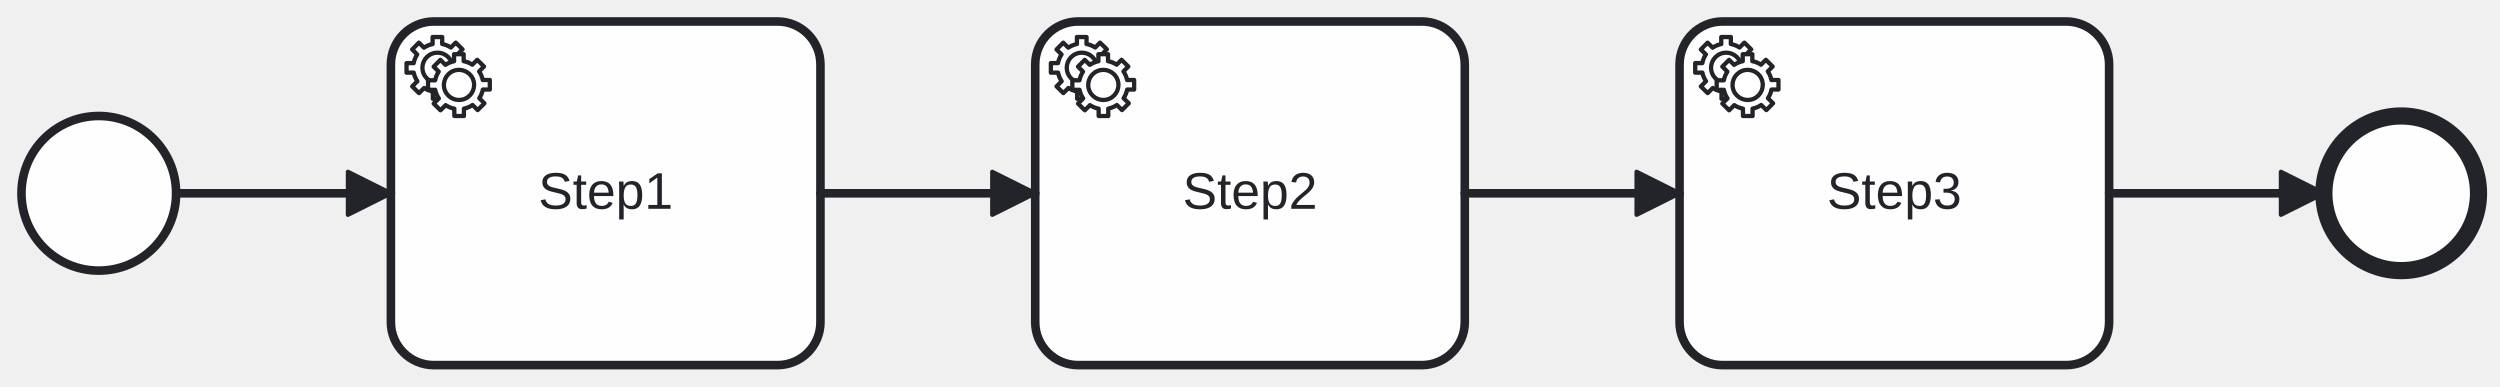
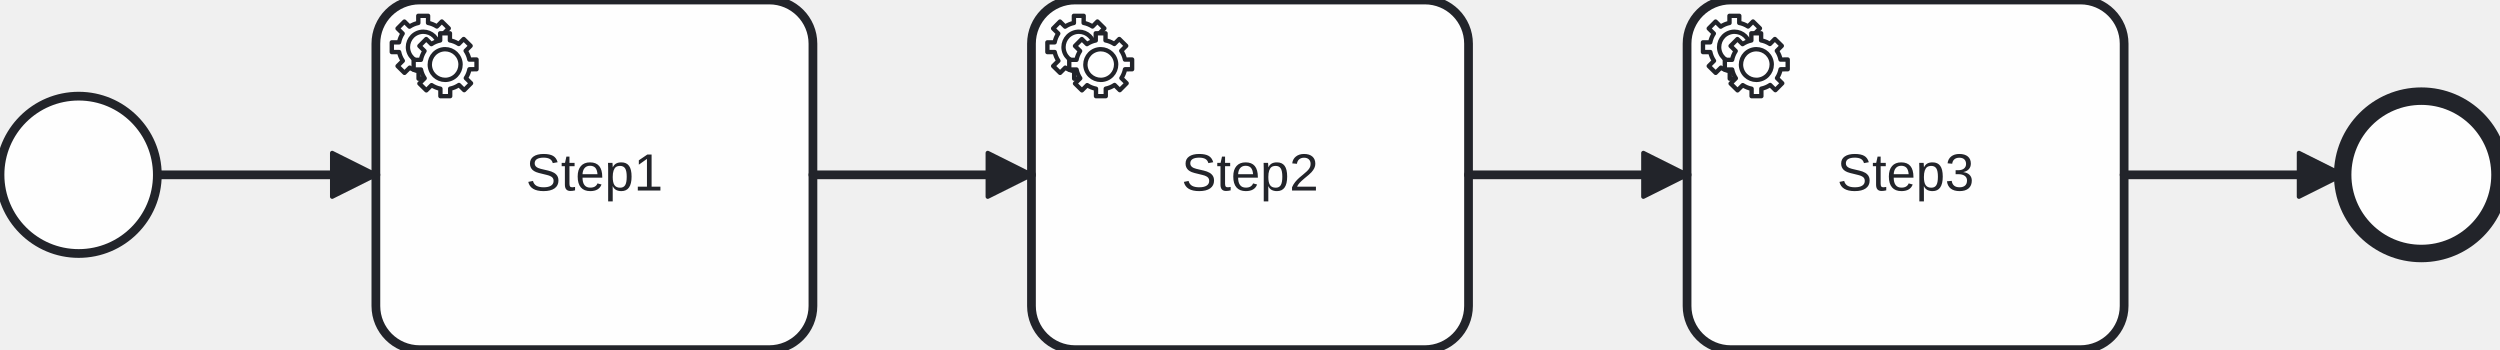
- <svg xmlns="http://www.w3.org/2000/svg" width="582" height="90" viewBox="95 73 582 90" version="1.1">
-   <defs>
-     <marker id="sequenceflow-end-white-hsl_225_10_15_-9sz3kmy0za6plpn0h90jar4ss" viewBox="0 0 20 20" refX="11" refY="10" markerWidth="10" markerHeight="10" orient="auto">
-       <path d="M 1 5 L 11 10 L 1 15 Z" style="stroke-linecap: round; stroke-linejoin: round; stroke: rgb(34, 36, 42); stroke-width: 1px; fill: rgb(34, 36, 42);" />
-     </marker>
-   </defs>
+ <svg xmlns="http://www.w3.org/2000/svg" width="572" height="80" viewBox="100 78 572 80" version="1.1">
  <g class="djs-group">
-     <g class="djs-element djs-shape" data-element-id="startEvent_d549cdae-3b56-4bb4-81e1-bbc0e4244e21" style="display: block;" transform="matrix(1 0 0 1 100 100)">
+     <g class="djs-element djs-shape" data-element-id="startEvent_8" style="display: block;" transform="matrix(1 0 0 1 100 100)">
      <g class="djs-visual">
        <circle cx="18" cy="18" r="18" style="stroke-linecap: round; stroke-linejoin: round; stroke: rgb(34, 36, 42); stroke-width: 2px; fill: white; fill-opacity: 0.95;" />
      </g>
      <rect class="djs-hit djs-hit-all" x="0" y="0" width="36" height="36" style="fill: none; stroke-opacity: 0; stroke: white; stroke-width: 15px;" />
-       <rect x="-5" y="-5" rx="4" width="46" height="46" class="djs-outline" style="fill: none;" />
    </g>
  </g>
  <g class="djs-group">
-     <g class="djs-element djs-shape" data-element-id="serviceTask_d3058263-878d-477c-b544-e742fdec7ca9" style="display: block;" transform="matrix(1 0 0 1 186 78)">
+     <g class="djs-element djs-shape" data-element-id="serviceTask_1" style="display: block;" transform="matrix(1 0 0 1 186 78)">
      <g class="djs-visual">
        <rect x="0" y="0" width="100" height="80" rx="10" ry="10" style="stroke-linecap: round; stroke-linejoin: round; stroke: rgb(34, 36, 42); stroke-width: 2px; fill: white; fill-opacity: 0.95;" />
        <text lineHeight="1.2" class="djs-label" style="font-family: Arial, sans-serif; font-size: 12px; font-weight: normal; fill: rgb(34, 36, 42);">
          <tspan x="34.32" y="43.6">Step1</tspan>
        </text>
        <circle cx="5" cy="5" r="5" transform="translate(6, 6)" style="stroke-linecap: round; stroke-linejoin: round; stroke: none; stroke-width: 2px; fill: white;" />
        <path d="m 12,18 v -1.713 c 0.352,-0.07 0.704,-0.178 1.048,-0.321 0.344,-0.145 0.666,-0.321 0.966,-0.521 l 1.194,1.18 1.567,-1.577 -1.195,-1.18 c 0.403,-0.614 0.683,-1.299 0.825,-2.018 l 1.622,-0.01 v -2.22 l -1.637,0.01 c -0.073,-0.352 -0.178,-0.7 -0.324,-1.044 -0.145,-0.344 -0.321,-0.664 -0.523,-0.962 l 1.131,-1.136 -1.583,-1.563 -1.13,1.136 c -0.614,-0.401 -1.303,-0.681 -2.023,-0.822 l 0.009,-1.619 h -2.241 l 0.004,1.631 c -0.354,0.074 -0.705,0.18 -1.05,0.324 -0.344,0.144 -0.665,0.321 -0.964,0.52 l -1.17,-1.158 -1.567,1.579 1.168,1.157 c -0.403,0.613 -0.683,1.298 -0.825,2.017 l -1.659,0.003 v 2.222 l 1.672,-0.006 c 0.073,0.351 0.18,0.702 0.324,1.045 0.145,0.344 0.321,0.664 0.523,0.961 l -1.199,1.197 1.584,1.56 1.196,-1.193 c 0.614,0.403 1.303,0.682 2.023,0.823 l 7.19e-4,1.699 h 2.227 z m 0.221,-3.996 c -1.789,0.75 -3.858,-0.093 -4.61,-1.874 -0.752,-1.783 0.091,-3.846 1.88,-4.596 1.788,-0.749 3.857,0.093 4.609,1.874 0.752,1.782 -0.091,3.846 -1.88,4.596 z" style="fill: white; stroke-linecap: round; stroke-linejoin: round; stroke: rgb(34, 36, 42); stroke-width: 1px;" />
        <circle cx="5" cy="5" r="5" transform="translate(11, 10)" style="stroke-linecap: round; stroke-linejoin: round; stroke: none; stroke-width: 2px; fill: white;" />
        <path d="m 17,22 v -1.713 c 0.352,-0.07 0.704,-0.178 1.048,-0.321 0.344,-0.145 0.666,-0.321 0.966,-0.521 l 1.194,1.18 1.567,-1.577 -1.195,-1.18 c 0.403,-0.614 0.683,-1.299 0.825,-2.018 l 1.622,-0.01 v -2.22 l -1.637,0.01 c -0.073,-0.352 -0.178,-0.7 -0.324,-1.044 -0.145,-0.344 -0.321,-0.664 -0.523,-0.962 l 1.131,-1.136 -1.583,-1.563 -1.13,1.136 c -0.614,-0.401 -1.303,-0.681 -2.023,-0.822 l 0.009,-1.619 h -2.241 l 0.004,1.631 c -0.354,0.074 -0.705,0.18 -1.05,0.324 -0.344,0.144 -0.665,0.321 -0.964,0.52 l -1.17,-1.158 -1.567,1.579 1.168,1.157 c -0.403,0.613 -0.683,1.298 -0.825,2.017 l -1.659,0.003 v 2.222 l 1.672,-0.006 c 0.073,0.351 0.18,0.702 0.324,1.045 0.145,0.344 0.321,0.664 0.523,0.961 l -1.199,1.197 1.584,1.56 1.196,-1.193 c 0.614,0.403 1.303,0.682 2.023,0.823 l 7.19e-4,1.699 h 2.227 z m 0.221,-3.996 c -1.789,0.75 -3.858,-0.093 -4.61,-1.874 -0.752,-1.783 0.091,-3.846 1.88,-4.596 1.788,-0.749 3.857,0.093 4.609,1.874 0.752,1.782 -0.091,3.846 -1.88,4.596 z" style="fill: white; stroke-linecap: round; stroke-linejoin: round; stroke: rgb(34, 36, 42); stroke-width: 1px;" />
      </g>
      <rect class="djs-hit djs-hit-all" x="0" y="0" width="100" height="80" style="fill: none; stroke-opacity: 0; stroke: white; stroke-width: 15px;" />
-       <rect x="-5" y="-5" rx="4" width="110" height="90" class="djs-outline" style="fill: none;" />
    </g>
  </g>
  <g class="djs-group">
-     <g class="djs-element djs-shape" data-element-id="serviceTask_ea7f4d17-dbab-46a0-baa0-ee344f91cf83" style="display: block;" transform="matrix(1 0 0 1 336 78)">
+     <g class="djs-element djs-shape" data-element-id="serviceTask_2" style="display: block;" transform="matrix(1 0 0 1 336 78)">
      <g class="djs-visual">
        <rect x="0" y="0" width="100" height="80" rx="10" ry="10" style="stroke-linecap: round; stroke-linejoin: round; stroke: rgb(34, 36, 42); stroke-width: 2px; fill: white; fill-opacity: 0.95;" />
        <text lineHeight="1.2" class="djs-label" style="font-family: Arial, sans-serif; font-size: 12px; font-weight: normal; fill: rgb(34, 36, 42);">
          <tspan x="34.32" y="43.6">Step2</tspan>
        </text>
        <circle cx="5" cy="5" r="5" transform="translate(6, 6)" style="stroke-linecap: round; stroke-linejoin: round; stroke: none; stroke-width: 2px; fill: white;" />
        <path d="m 12,18 v -1.713 c 0.352,-0.07 0.704,-0.178 1.048,-0.321 0.344,-0.145 0.666,-0.321 0.966,-0.521 l 1.194,1.18 1.567,-1.577 -1.195,-1.18 c 0.403,-0.614 0.683,-1.299 0.825,-2.018 l 1.622,-0.01 v -2.22 l -1.637,0.01 c -0.073,-0.352 -0.178,-0.7 -0.324,-1.044 -0.145,-0.344 -0.321,-0.664 -0.523,-0.962 l 1.131,-1.136 -1.583,-1.563 -1.13,1.136 c -0.614,-0.401 -1.303,-0.681 -2.023,-0.822 l 0.009,-1.619 h -2.241 l 0.004,1.631 c -0.354,0.074 -0.705,0.18 -1.05,0.324 -0.344,0.144 -0.665,0.321 -0.964,0.52 l -1.17,-1.158 -1.567,1.579 1.168,1.157 c -0.403,0.613 -0.683,1.298 -0.825,2.017 l -1.659,0.003 v 2.222 l 1.672,-0.006 c 0.073,0.351 0.18,0.702 0.324,1.045 0.145,0.344 0.321,0.664 0.523,0.961 l -1.199,1.197 1.584,1.56 1.196,-1.193 c 0.614,0.403 1.303,0.682 2.023,0.823 l 7.19e-4,1.699 h 2.227 z m 0.221,-3.996 c -1.789,0.75 -3.858,-0.093 -4.61,-1.874 -0.752,-1.783 0.091,-3.846 1.88,-4.596 1.788,-0.749 3.857,0.093 4.609,1.874 0.752,1.782 -0.091,3.846 -1.88,4.596 z" style="fill: white; stroke-linecap: round; stroke-linejoin: round; stroke: rgb(34, 36, 42); stroke-width: 1px;" />
        <circle cx="5" cy="5" r="5" transform="translate(11, 10)" style="stroke-linecap: round; stroke-linejoin: round; stroke: none; stroke-width: 2px; fill: white;" />
        <path d="m 17,22 v -1.713 c 0.352,-0.07 0.704,-0.178 1.048,-0.321 0.344,-0.145 0.666,-0.321 0.966,-0.521 l 1.194,1.18 1.567,-1.577 -1.195,-1.18 c 0.403,-0.614 0.683,-1.299 0.825,-2.018 l 1.622,-0.01 v -2.22 l -1.637,0.01 c -0.073,-0.352 -0.178,-0.7 -0.324,-1.044 -0.145,-0.344 -0.321,-0.664 -0.523,-0.962 l 1.131,-1.136 -1.583,-1.563 -1.13,1.136 c -0.614,-0.401 -1.303,-0.681 -2.023,-0.822 l 0.009,-1.619 h -2.241 l 0.004,1.631 c -0.354,0.074 -0.705,0.18 -1.05,0.324 -0.344,0.144 -0.665,0.321 -0.964,0.52 l -1.17,-1.158 -1.567,1.579 1.168,1.157 c -0.403,0.613 -0.683,1.298 -0.825,2.017 l -1.659,0.003 v 2.222 l 1.672,-0.006 c 0.073,0.351 0.18,0.702 0.324,1.045 0.145,0.344 0.321,0.664 0.523,0.961 l -1.199,1.197 1.584,1.56 1.196,-1.193 c 0.614,0.403 1.303,0.682 2.023,0.823 l 7.19e-4,1.699 h 2.227 z m 0.221,-3.996 c -1.789,0.75 -3.858,-0.093 -4.61,-1.874 -0.752,-1.783 0.091,-3.846 1.88,-4.596 1.788,-0.749 3.857,0.093 4.609,1.874 0.752,1.782 -0.091,3.846 -1.88,4.596 z" style="fill: white; stroke-linecap: round; stroke-linejoin: round; stroke: rgb(34, 36, 42); stroke-width: 1px;" />
      </g>
      <rect class="djs-hit djs-hit-all" x="0" y="0" width="100" height="80" style="fill: none; stroke-opacity: 0; stroke: white; stroke-width: 15px;" />
-       <rect x="-5" y="-5" rx="4" width="110" height="90" class="djs-outline" style="fill: none;" />
    </g>
  </g>
  <g class="djs-group">
-     <g class="djs-element djs-shape" data-element-id="serviceTask_63735721-04b8-4a85-833e-757340cc4e30" style="display: block;" transform="matrix(1 0 0 1 486 78)">
+     <g class="djs-element djs-shape" data-element-id="serviceTask_3" style="display: block;" transform="matrix(1 0 0 1 486 78)">
      <g class="djs-visual">
        <rect x="0" y="0" width="100" height="80" rx="10" ry="10" style="stroke-linecap: round; stroke-linejoin: round; stroke: rgb(34, 36, 42); stroke-width: 2px; fill: white; fill-opacity: 0.95;" />
        <text lineHeight="1.2" class="djs-label" style="font-family: Arial, sans-serif; font-size: 12px; font-weight: normal; fill: rgb(34, 36, 42);">
          <tspan x="34.32" y="43.6">Step3</tspan>
        </text>
        <circle cx="5" cy="5" r="5" transform="translate(6, 6)" style="stroke-linecap: round; stroke-linejoin: round; stroke: none; stroke-width: 2px; fill: white;" />
        <path d="m 12,18 v -1.713 c 0.352,-0.07 0.704,-0.178 1.048,-0.321 0.344,-0.145 0.666,-0.321 0.966,-0.521 l 1.194,1.18 1.567,-1.577 -1.195,-1.18 c 0.403,-0.614 0.683,-1.299 0.825,-2.018 l 1.622,-0.01 v -2.22 l -1.637,0.01 c -0.073,-0.352 -0.178,-0.7 -0.324,-1.044 -0.145,-0.344 -0.321,-0.664 -0.523,-0.962 l 1.131,-1.136 -1.583,-1.563 -1.13,1.136 c -0.614,-0.401 -1.303,-0.681 -2.023,-0.822 l 0.009,-1.619 h -2.241 l 0.004,1.631 c -0.354,0.074 -0.705,0.18 -1.05,0.324 -0.344,0.144 -0.665,0.321 -0.964,0.52 l -1.17,-1.158 -1.567,1.579 1.168,1.157 c -0.403,0.613 -0.683,1.298 -0.825,2.017 l -1.659,0.003 v 2.222 l 1.672,-0.006 c 0.073,0.351 0.18,0.702 0.324,1.045 0.145,0.344 0.321,0.664 0.523,0.961 l -1.199,1.197 1.584,1.56 1.196,-1.193 c 0.614,0.403 1.303,0.682 2.023,0.823 l 7.19e-4,1.699 h 2.227 z m 0.221,-3.996 c -1.789,0.75 -3.858,-0.093 -4.61,-1.874 -0.752,-1.783 0.091,-3.846 1.88,-4.596 1.788,-0.749 3.857,0.093 4.609,1.874 0.752,1.782 -0.091,3.846 -1.88,4.596 z" style="fill: white; stroke-linecap: round; stroke-linejoin: round; stroke: rgb(34, 36, 42); stroke-width: 1px;" />
        <circle cx="5" cy="5" r="5" transform="translate(11, 10)" style="stroke-linecap: round; stroke-linejoin: round; stroke: none; stroke-width: 2px; fill: white;" />
        <path d="m 17,22 v -1.713 c 0.352,-0.07 0.704,-0.178 1.048,-0.321 0.344,-0.145 0.666,-0.321 0.966,-0.521 l 1.194,1.18 1.567,-1.577 -1.195,-1.18 c 0.403,-0.614 0.683,-1.299 0.825,-2.018 l 1.622,-0.01 v -2.22 l -1.637,0.01 c -0.073,-0.352 -0.178,-0.7 -0.324,-1.044 -0.145,-0.344 -0.321,-0.664 -0.523,-0.962 l 1.131,-1.136 -1.583,-1.563 -1.13,1.136 c -0.614,-0.401 -1.303,-0.681 -2.023,-0.822 l 0.009,-1.619 h -2.241 l 0.004,1.631 c -0.354,0.074 -0.705,0.18 -1.05,0.324 -0.344,0.144 -0.665,0.321 -0.964,0.52 l -1.17,-1.158 -1.567,1.579 1.168,1.157 c -0.403,0.613 -0.683,1.298 -0.825,2.017 l -1.659,0.003 v 2.222 l 1.672,-0.006 c 0.073,0.351 0.18,0.702 0.324,1.045 0.145,0.344 0.321,0.664 0.523,0.961 l -1.199,1.197 1.584,1.56 1.196,-1.193 c 0.614,0.403 1.303,0.682 2.023,0.823 l 7.19e-4,1.699 h 2.227 z m 0.221,-3.996 c -1.789,0.75 -3.858,-0.093 -4.61,-1.874 -0.752,-1.783 0.091,-3.846 1.88,-4.596 1.788,-0.749 3.857,0.093 4.609,1.874 0.752,1.782 -0.091,3.846 -1.88,4.596 z" style="fill: white; stroke-linecap: round; stroke-linejoin: round; stroke: rgb(34, 36, 42); stroke-width: 1px;" />
      </g>
      <rect class="djs-hit djs-hit-all" x="0" y="0" width="100" height="80" style="fill: none; stroke-opacity: 0; stroke: white; stroke-width: 15px;" />
-       <rect x="-5" y="-5" rx="4" width="110" height="90" class="djs-outline" style="fill: none;" />
    </g>
  </g>
  <g class="djs-group">
-     <g class="djs-element djs-shape" data-element-id="endEvent_341969f3-49b1-47d6-b1cb-2ee69b43937c" style="display: block;" transform="matrix(1 0 0 1 636 100)">
+     <g class="djs-element djs-shape" data-element-id="endEvent_9" style="display: block;" transform="matrix(1 0 0 1 636 100)">
      <g class="djs-visual">
        <circle cx="18" cy="18" r="18" style="stroke-linecap: round; stroke-linejoin: round; stroke: rgb(34, 36, 42); stroke-width: 4px; fill: white; fill-opacity: 0.95;" />
      </g>
      <rect class="djs-hit djs-hit-all" x="0" y="0" width="36" height="36" style="fill: none; stroke-opacity: 0; stroke: white; stroke-width: 15px;" />
-       <rect x="-5" y="-5" rx="4" width="46" height="46" class="djs-outline" style="fill: none;" />
    </g>
  </g>
  <g class="djs-group">
-     <g class="djs-element djs-connection" data-element-id="sequenceFlow_a5ea7614-0cdf-494b-bf11-fedb565d0d61" style="display: block;">
+     <g class="djs-element djs-connection" data-element-id="sequenceFlow_4" style="display: block;">
      <g class="djs-visual">
-         <path data-corner-radius="5" style="fill: none; stroke-linecap: round; stroke-linejoin: round; stroke: rgb(34, 36, 42); stroke-width: 2px; marker-end: url('#sequenceflow-end-white-hsl_225_10_15_-9sz3kmy0za6plpn0h90jar4ss');" d="M136,118L186,118" />
+         <defs>
+           <marker id="marker-19hep5w7kdwf5k2kw7querqng" viewBox="0 0 20 20" refX="11" refY="10" markerWidth="10" markerHeight="10" orient="auto">
+             <path d="M 1 5 L 11 10 L 1 15 Z" style="stroke-linecap: round; stroke-linejoin: round; stroke: rgb(34, 36, 42); stroke-width: 1px; fill: rgb(34, 36, 42);" />
+           </marker>
+         </defs>
+         <path data-corner-radius="5" style="fill: none; stroke-linecap: round; stroke-linejoin: round; stroke: rgb(34, 36, 42); stroke-width: 2px; marker-end: url('#marker-19hep5w7kdwf5k2kw7querqng');" d="M136,118L186,118" />
      </g>
      <path d="M136,118L186,118" class="djs-hit djs-hit-stroke" style="fill: none; stroke-opacity: 0; stroke: white; stroke-width: 15px;" />
-       <rect x="131" y="113" rx="4" width="60" height="10" class="djs-outline" style="fill: none;" />
    </g>
  </g>
  <g class="djs-group">
-     <g class="djs-element djs-connection" data-element-id="sequenceFlow_2a5bb3b0-b136-492e-b282-073a8f32e8d1" style="display: block;">
+     <g class="djs-element djs-connection" data-element-id="sequenceFlow_5" style="display: block;">
      <g class="djs-visual">
-         <path data-corner-radius="5" style="fill: none; stroke-linecap: round; stroke-linejoin: round; stroke: rgb(34, 36, 42); stroke-width: 2px; marker-end: url('#sequenceflow-end-white-hsl_225_10_15_-9sz3kmy0za6plpn0h90jar4ss');" d="M286,118L336,118" />
+         <defs>
+           <marker id="marker-aix2vc328yxro48xg1t6w25cg" viewBox="0 0 20 20" refX="11" refY="10" markerWidth="10" markerHeight="10" orient="auto">
+             <path d="M 1 5 L 11 10 L 1 15 Z" style="stroke-linecap: round; stroke-linejoin: round; stroke: rgb(34, 36, 42); stroke-width: 1px; fill: rgb(34, 36, 42);" />
+           </marker>
+         </defs>
+         <path data-corner-radius="5" style="fill: none; stroke-linecap: round; stroke-linejoin: round; stroke: rgb(34, 36, 42); stroke-width: 2px; marker-end: url('#marker-aix2vc328yxro48xg1t6w25cg');" d="M286,118L336,118" />
      </g>
      <path d="M286,118L336,118" class="djs-hit djs-hit-stroke" style="fill: none; stroke-opacity: 0; stroke: white; stroke-width: 15px;" />
-       <rect x="281" y="113" rx="4" width="60" height="10" class="djs-outline" style="fill: none;" />
    </g>
  </g>
  <g class="djs-group">
-     <g class="djs-element djs-connection" data-element-id="sequenceFlow_ede86eaa-dd14-464a-880e-21b0d48f5f06" style="display: block;">
+     <g class="djs-element djs-connection" data-element-id="sequenceFlow_6" style="display: block;">
      <g class="djs-visual">
-         <path data-corner-radius="5" style="fill: none; stroke-linecap: round; stroke-linejoin: round; stroke: rgb(34, 36, 42); stroke-width: 2px; marker-end: url('#sequenceflow-end-white-hsl_225_10_15_-9sz3kmy0za6plpn0h90jar4ss');" d="M436,118L486,118" />
+         <defs>
+           <marker id="marker-7q22cadgsa26ho81lsad8cftz" viewBox="0 0 20 20" refX="11" refY="10" markerWidth="10" markerHeight="10" orient="auto">
+             <path d="M 1 5 L 11 10 L 1 15 Z" style="stroke-linecap: round; stroke-linejoin: round; stroke: rgb(34, 36, 42); stroke-width: 1px; fill: rgb(34, 36, 42);" />
+           </marker>
+         </defs>
+         <path data-corner-radius="5" style="fill: none; stroke-linecap: round; stroke-linejoin: round; stroke: rgb(34, 36, 42); stroke-width: 2px; marker-end: url('#marker-7q22cadgsa26ho81lsad8cftz');" d="M436,118L486,118" />
      </g>
      <path d="M436,118L486,118" class="djs-hit djs-hit-stroke" style="fill: none; stroke-opacity: 0; stroke: white; stroke-width: 15px;" />
-       <rect x="431" y="113" rx="4" width="60" height="10" class="djs-outline" style="fill: none;" />
    </g>
  </g>
  <g class="djs-group">
-     <g class="djs-element djs-connection" data-element-id="sequenceFlow_bcb089b8-440b-4900-b496-010a902438b7" style="display: block;">
+     <g class="djs-element djs-connection" data-element-id="sequenceFlow_7" style="display: block;">
      <g class="djs-visual">
-         <path data-corner-radius="5" style="fill: none; stroke-linecap: round; stroke-linejoin: round; stroke: rgb(34, 36, 42); stroke-width: 2px; marker-end: url('#sequenceflow-end-white-hsl_225_10_15_-9sz3kmy0za6plpn0h90jar4ss');" d="M586,118L636,118" />
+         <defs>
+           <marker id="marker-bdxqflhh9dysb6158mds7yh38" viewBox="0 0 20 20" refX="11" refY="10" markerWidth="10" markerHeight="10" orient="auto">
+             <path d="M 1 5 L 11 10 L 1 15 Z" style="stroke-linecap: round; stroke-linejoin: round; stroke: rgb(34, 36, 42); stroke-width: 1px; fill: rgb(34, 36, 42);" />
+           </marker>
+         </defs>
+         <path data-corner-radius="5" style="fill: none; stroke-linecap: round; stroke-linejoin: round; stroke: rgb(34, 36, 42); stroke-width: 2px; marker-end: url('#marker-bdxqflhh9dysb6158mds7yh38');" d="M586,118L636,118" />
      </g>
      <path d="M586,118L636,118" class="djs-hit djs-hit-stroke" style="fill: none; stroke-opacity: 0; stroke: white; stroke-width: 15px;" />
-       <rect x="581" y="113" rx="4" width="60" height="10" class="djs-outline" style="fill: none;" />
    </g>
  </g>
</svg>
